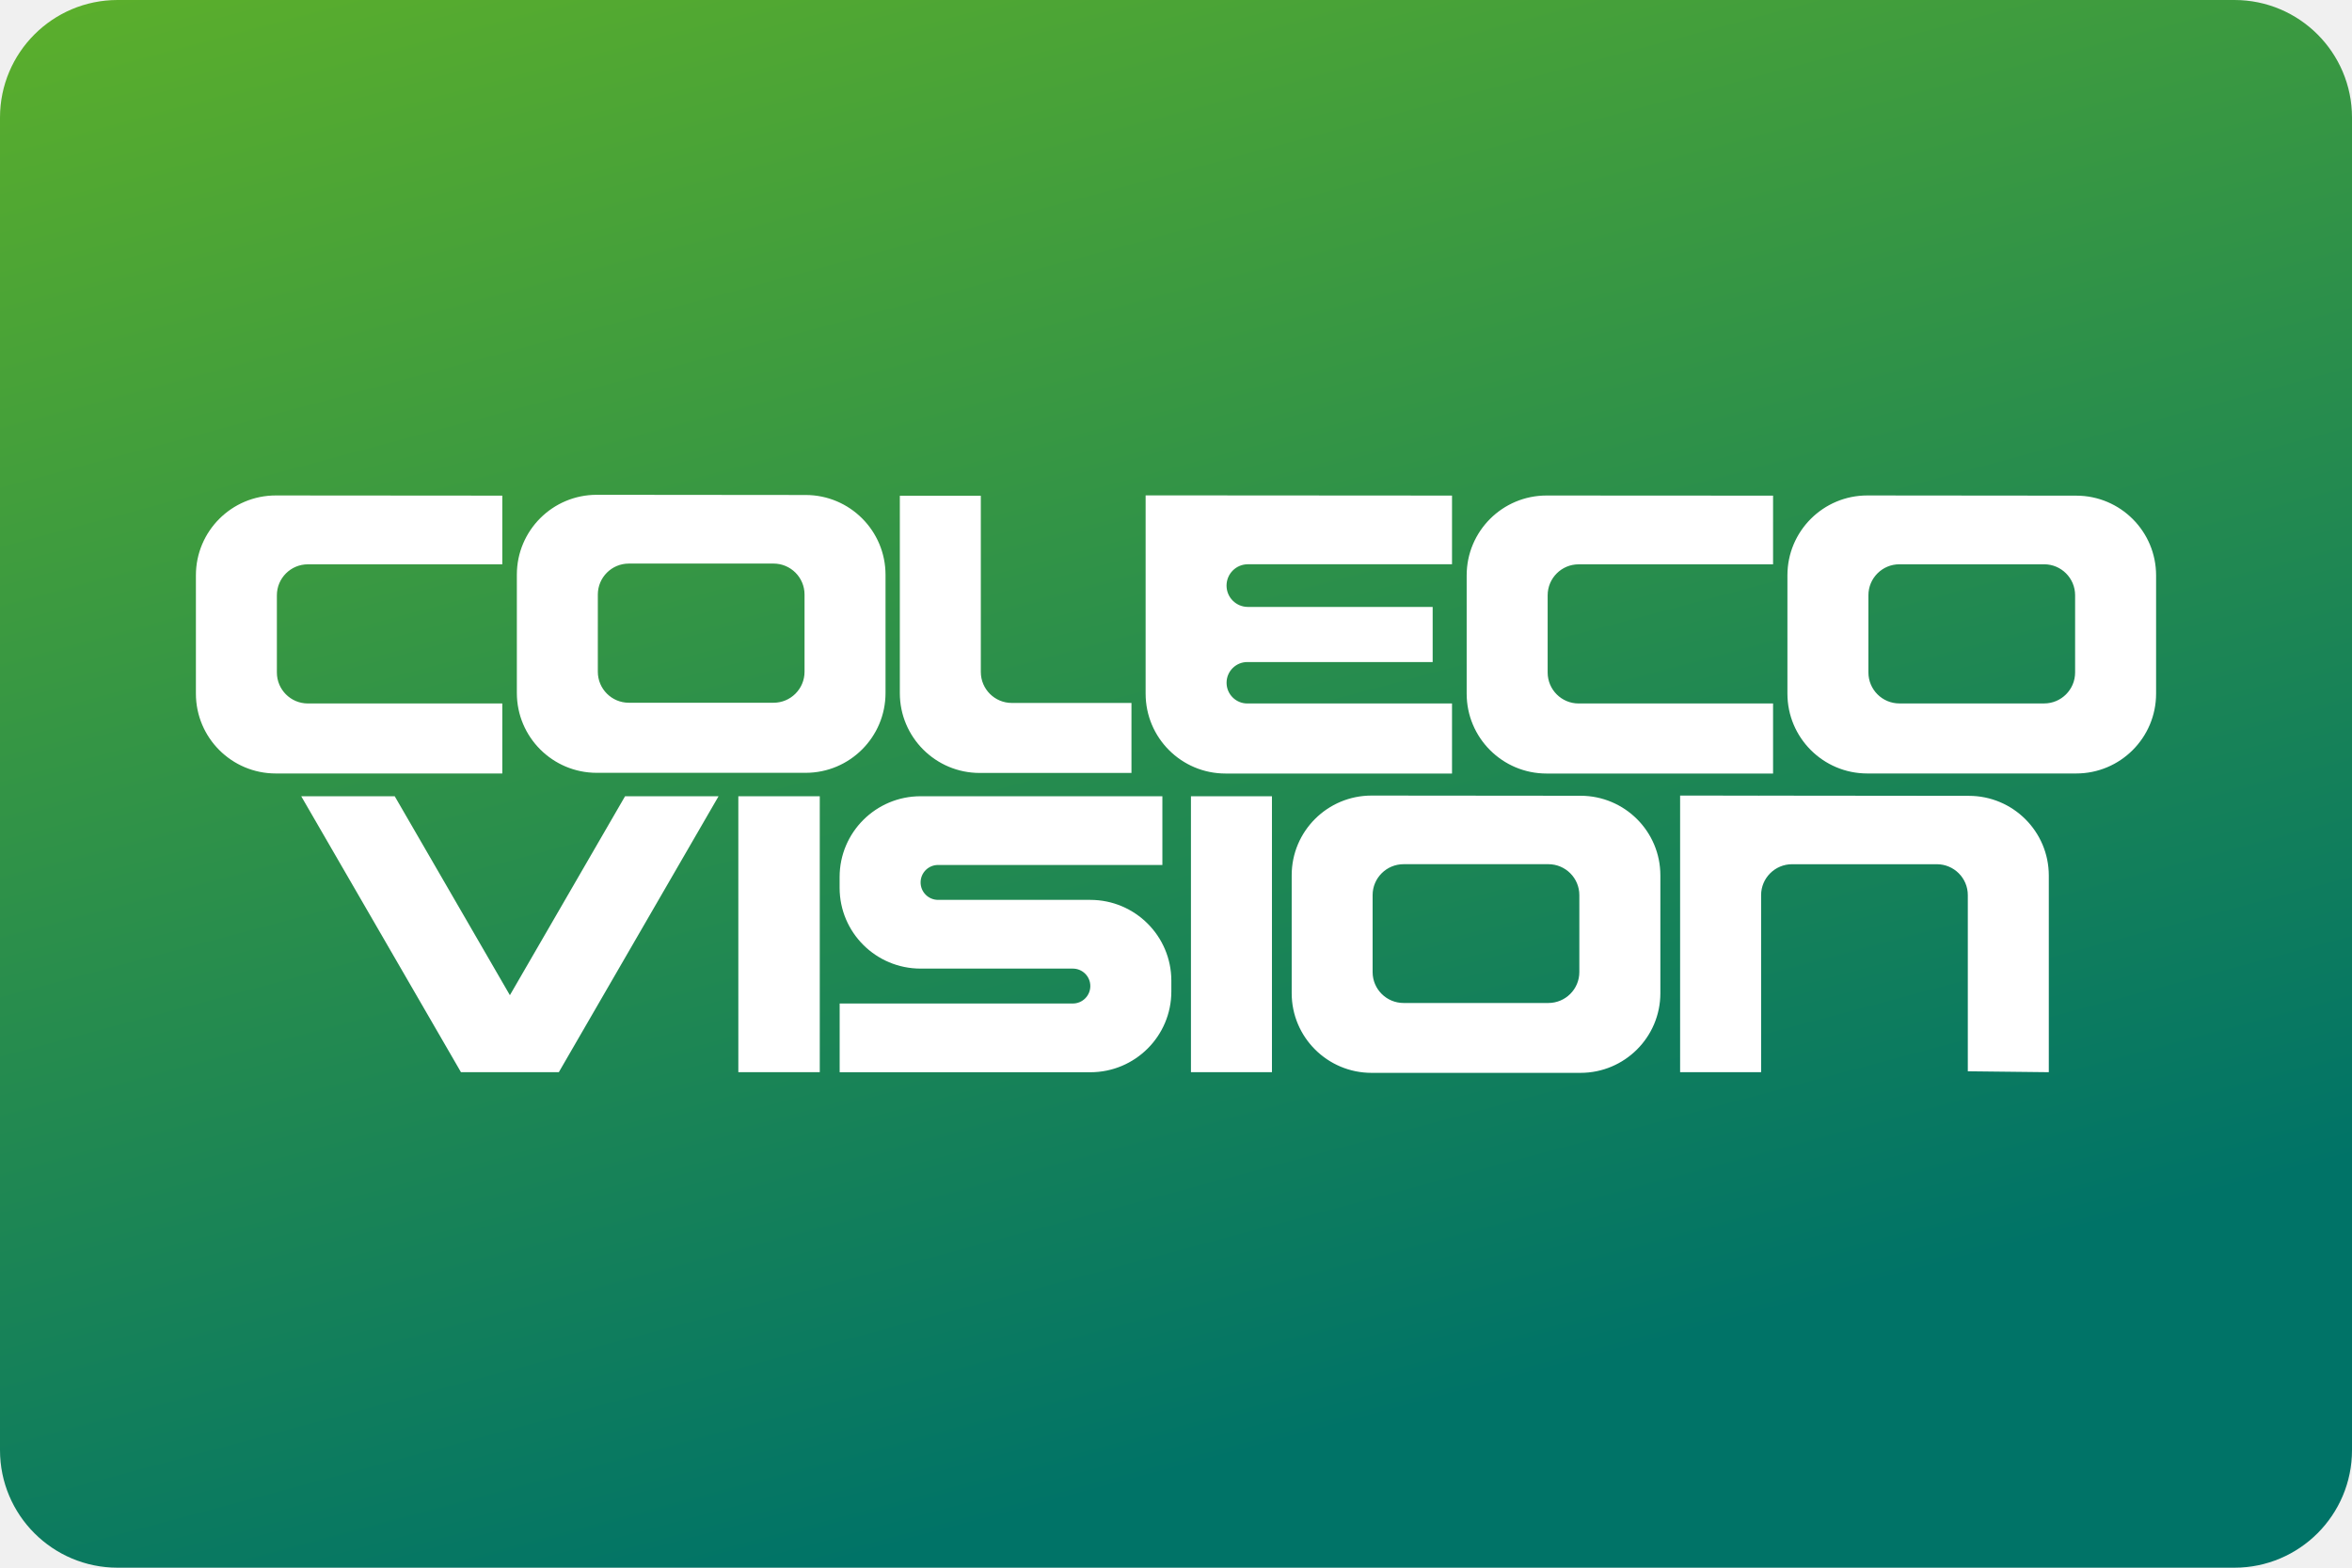
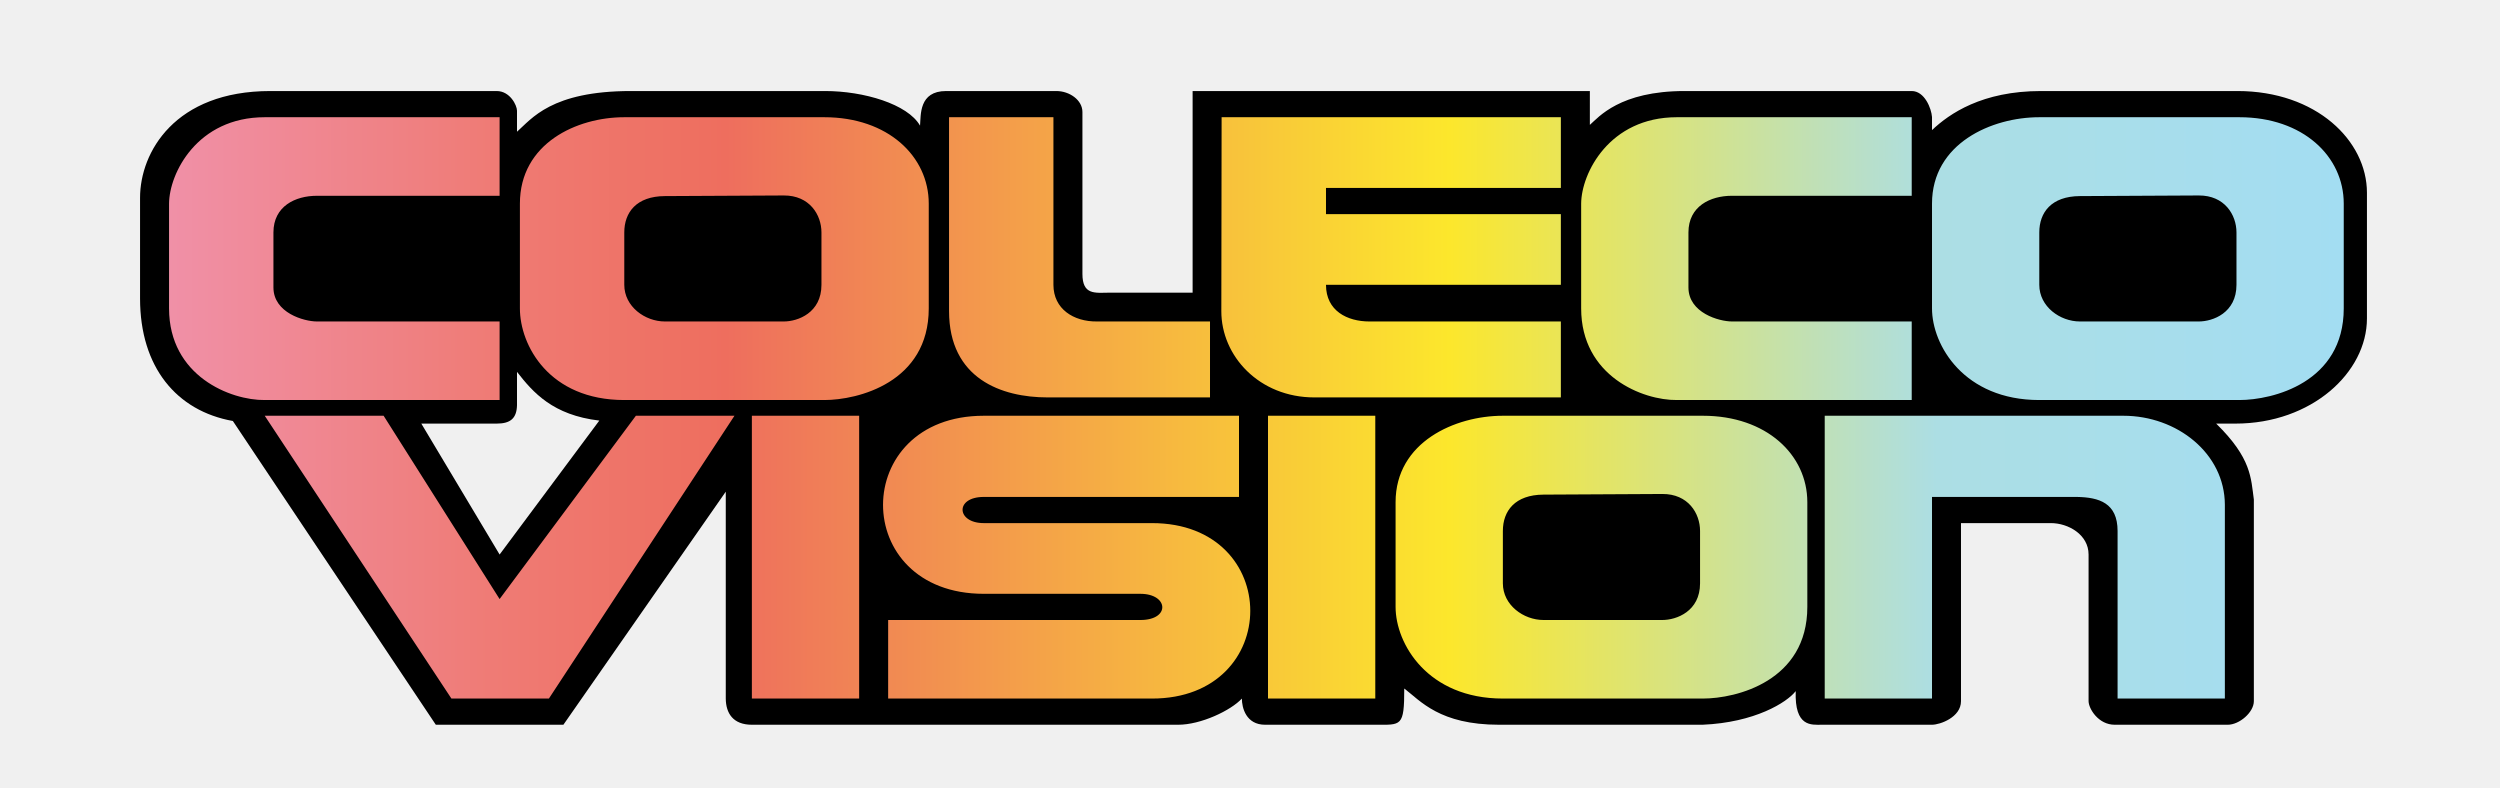
- <svg xmlns="http://www.w3.org/2000/svg" width="480" height="320" version="1.1" viewBox="0 0 480 320" xml:space="preserve">
-   <defs>
-     <linearGradient id="a" x1="42.24" x2="69.76" y1="-24.65" y2="78.04" gradientTransform="scale(3.78)" gradientUnits="userSpaceOnUse">
-       <stop stop-color="#68b723" offset="0" />
-       <stop stop-color="#007367" offset="1" />
-     </linearGradient>
-   </defs>
-   <rect width="480" height="320" ry="24" fill="url(#a)" />
-   <path d="m121.8 101c-9.011-0.01-16.32 7.292-16.32 16.3v24.15c0 9.011 7.303 16.3 16.3 16.3h42.64c9 0 16.3-7.303 16.3-16.3v-24.11c0-9-7.293-16.29-16.29-16.3zm112 0.115v40.47c0 9.011 7.302 16.31 16.31 16.31h46.22v-14.3h-41.78c-2.333 0-4.23-1.895-4.23-4.229-1e-5 -2.333 1.897-4.229 4.23-4.229h37.83v-11.25h-37.71c-2.406 0-4.355-1.949-4.355-4.355-1e-5 -2.406 1.949-4.354 4.355-4.354h41.66v-14.02zm-177.5 0.019c-9.011-0.01-16.32 7.292-16.32 16.3v24.15c0 9 7.303 16.3 16.3 16.3h46.23v-14.29h-39.68c-3.49 0-6.324-2.833-6.324-6.322v-15.76c0-3.49 2.835-6.322 6.324-6.322h39.68v-14.02zm324.8 0c-9.011-0.01-16.32 7.292-16.32 16.3v24.15c0 9 7.303 16.3 16.3 16.3h42.64c9 0 16.3-7.303 16.3-16.3v-24.11c0.01-8.99-7.281-16.29-16.28-16.3zm-65.46 0.012c-9.011-0.01-16.32 7.29-16.32 16.3v24.15c0 9 7.303 16.3 16.3 16.3h46.23v-14.3h-39.68c-3.49 0-6.322-2.833-6.322-6.322v-15.76c0-3.49 2.833-6.322 6.322-6.322h39.68v-14.02zm-132 0.051v40.28c0 9 7.301 16.3 16.3 16.3h30.97v-14.29h-24.42c-3.49 0-6.322-2.833-6.322-6.322v-35.97zm-55.31 13.84h29.54c3.49 0 6.322 2.835 6.322 6.324v15.76c0 3.49-2.833 6.324-6.322 6.324h-29.54c-3.49 0-6.324-2.835-6.324-6.324v-15.76c0-3.49 2.835-6.324 6.324-6.324zm259.3 0.146h29.54c3.49 0 6.322 2.833 6.322 6.322v15.76c0 3.49-2.833 6.322-6.322 6.322h-29.54c-3.49 0-6.322-2.833-6.322-6.322v-15.76c0-3.49 2.833-6.322 6.322-6.322zm-107.7 47.21c-9.011-0.01-16.32 7.273-16.32 16.26v24.08c0 8.977 7.303 16.26 16.3 16.26h42.64c9 0 16.3-7.283 16.3-16.26v-24.04c0.01-8.977-7.283-16.25-16.28-16.26zm62.95 0v56.46h16.53v-36.14c0-3.481 2.833-6.307 6.322-6.307h29.54c3.49 0 6.322 2.826 6.322 6.307v35.96l16.53 0.186v-40.15c-0.01-8.977-7.303-16.25-16.3-16.26l-42.64-0.043c-0.125 0-0.251 0.011-0.365 0.021v-0.021zm-155 0.137c-9.125 0-16.53 7.376-16.53 16.49v2.203c0 9.101 7.396 16.49 16.53 16.49h31.06c1.969 0 3.574 1.588 3.574 3.562 0 1.964-1.595 3.564-3.574 3.564h-47.58v14.03h51.16c9.125 0 16.53-7.376 16.53-16.49v-2.203c-0.01-9.112-7.418-16.49-16.54-16.49h-31.06c-1.969 0-3.572-1.592-3.572-3.566 0-1.964 1.593-3.563 3.572-3.562h45.77v-14.03zm-126.4 0.01 32.59 56.31h19.98l32.59-56.31h-19.08l-23.5 40.6-23.5-40.6zm89.2 0v56.31h16.62v-56.31zm92.37 0v56.31h16.53v-56.31zm43.4 13.86h29.54c3.49 0 6.324 2.826 6.324 6.307v15.72c0 3.481-2.835 6.305-6.324 6.305h-29.54c-3.49 0-6.324-2.824-6.324-6.305v-15.72c0-3.481 2.835-6.307 6.324-6.307z" fill="#fff" />
+ <svg xmlns="http://www.w3.org/2000/svg" enable-background="new 0 0 566.929 178.654" height="178.654" viewBox="0 0 566.929 178.654" width="566.929">
+   <linearGradient id="a" gradientUnits="userSpaceOnUse" x1="7.382" x2="561.023" y1="89.322" y2="89.322">
+     <stop offset="0" stop-color="#f090a7" />
+     <stop offset=".149" stop-color="#ef7b75" />
+     <stop offset=".256" stop-color="#ee6e5e" />
+     <stop offset=".589" stop-color="#fce72c" />
+     <stop offset=".813" stop-color="#acdee4" />
+     <stop offset="1" stop-color="#a3ddf2" />
+   </linearGradient>
+   <g transform="matrix(.8907563 0 0 .804444 31.76073 20.64447)">
+     <path d="m95.964 11.469c3.721-3.615 8.688-11.469 29.002-11.469h49.43c9.841 0 21.039 3.675 24.176 9.759.226-2.962-.332-9.759 6.644-9.759h28.052c3.352 0 6.644 2.539 6.644 5.905v45.649c0 5.963 3.164 5.33 6.762 5.284h21.289v-56.838h101.133v9.538c2.241-2.169 7.609-9.538 24.124-9.538h57.814c3.287 0 5.02 4.941 5.166 7.323v3.691c4.43-4.638 12.735-11.014 27.757-11.014h49.99c20.113 0 32.982 14.024 32.982 28.671v35.445c0 15.198-14.047 29.634-33.492 29.634h-4.895c9.057 9.81 8.836 15.385 9.596 21.406v56.84c0 3.149-3.695 6.646-6.643 6.646h-28.789c-4.158 0-6.627-4.529-6.646-6.646v-41.338c0-5.603-5.15-8.851-9.598-8.858h-22.882v50.196c0 4.563-5.359 6.646-7.383 6.646h-28.051c-2.604 0-6.961.737-6.645-9.479-2.213 3.174-10.406 8.861-23.73 9.479h-51.801c-15.088 0-19.973-6.697-24.125-10.218 0 10.853-.727 10.218-7.381 10.218h-28.051c-4.831 0-5.909-4.781-5.909-7.382-2.779 3.343-10.433 7.396-16.24 7.382h-108.507c-4.802 0-6.613-3.263-6.644-7.382v-58.317l-41.338 65.699h-32.48l-51.672-85.63c-14.33-2.837-23.623-15.162-23.623-34.512v-28.41c0-12.865 8.884-30.089 33.155-30.089h57.642c3.38 0 5.167 4.025 5.167 5.563zm20.953 81.432c-11.808-1.541-16.861-7.904-20.953-13.737v9.417c-.091 3.648-1.623 5.169-5.167 5.169h-19.193l19.931 36.909z" />
+     <path d="m279.773 91.536v22.885h-64.96c-7.426 0-7.01 7.381 0 7.381h42.814c33.358 0 33.348 49.458 0 49.458-22.392 0-67.174 0-67.174 0v-22.145h64.221c7.687 0 7.166-7.382 0-7.382-13.287 0-39.861 0-39.861 0-34.278 0-34.157-50.197 0-50.197zm149.115 0h76.033c13.646 0 25.805 10.596 25.836 25.1v54.625h-27.313v-47.242c0-7.886-4.689-9.484-10.336-9.597h-36.908v56.839h-27.314v-79.725zm-71.603 22.234c-7.258.043-10.336 4.6-10.336 10.246v14.764c0 6.133 5.273 10.334 10.336 10.334h30.266c3.59 0 9.598-2.43 9.598-10.334v-14.764c0-4.968-3.021-10.463-9.598-10.427zm-10.336-22.234h50.936c16.17 0 26.574 11.012 26.574 24.359v29.525c0 20.938-18.09 25.838-26.574 25.838h-50.936c-19.133 0-27.313-15.396-27.313-25.838v-29.525c0-17.002 15.215-24.359 27.313-24.359zm-59.793 0h27.313v79.724h-27.313zm-131.399 0h27.313v79.724h-27.313zm-124.016 0h30.266l29.527 51.673 34.695-51.673h25.099l-47.244 79.726h-24.815zm243.604-84.154h86.367v19.932h-59.793v7.382h59.793v19.932h-59.793c0 7.327 5.384 10.334 11.072 10.334h48.721v21.407h-62.746c-14.059 0-23.724-11.67-23.691-24.359zm-69.391 0h26.575v47.244c0 6.786 5.115 10.404 11.073 10.334h28.79v21.407h-41.339c-11.737 0-25.098-5.275-25.098-24.359zm245.081-.001h-59.795c-17.203 0-24.32 15.824-24.359 24.359v29.527c0 19.149 15.754 25.948 24.359 25.837h59.795v-22.145h-45.77c-3.258 0-11.072-2.411-11.072-9.597v-15.501c0-7.384 5.559-10.335 11.072-10.335h45.77zm42.814 22.235c-7.258.042-10.336 4.6-10.336 10.245v14.765c0 6.133 5.273 10.334 10.336 10.334h30.266c3.59 0 9.598-2.431 9.598-10.334v-14.763c0-4.965-3.025-10.463-9.598-10.424zm-10.336-22.234h50.938c16.166 0 26.572 11.012 26.572 24.359v29.527c0 20.938-18.09 25.837-26.572 25.837h-50.938c-19.131 0-27.313-15.395-27.313-25.837v-29.527c.001-17.001 15.216-24.359 27.313-24.359zm-349.902 22.234c-7.257.043-10.334 4.6-10.334 10.246v14.765c0 6.133 5.273 10.334 10.334 10.334h30.266c3.588 0 9.596-2.431 9.596-10.334v-14.764c0-4.965-3.025-10.463-9.596-10.424zm-10.334-22.234h50.935c16.167 0 26.576 11.012 26.576 24.359v29.527c0 20.938-18.091 25.837-26.576 25.837h-50.935c-19.132 0-26.575-15.395-26.575-25.837v-29.527c0-17.001 14.477-24.359 26.575-24.359zm-31.742 0h-59.793c-17.204 0-24.321 15.824-24.36 24.359v29.527c0 19.149 15.753 25.948 24.36 25.837h59.793v-22.144h-46.506c-3.256 0-11.073-2.412-11.073-9.597v-15.501c0-7.384 5.559-10.335 11.073-10.335h46.506z" fill="url(#a)" />
+   </g>
</svg>
